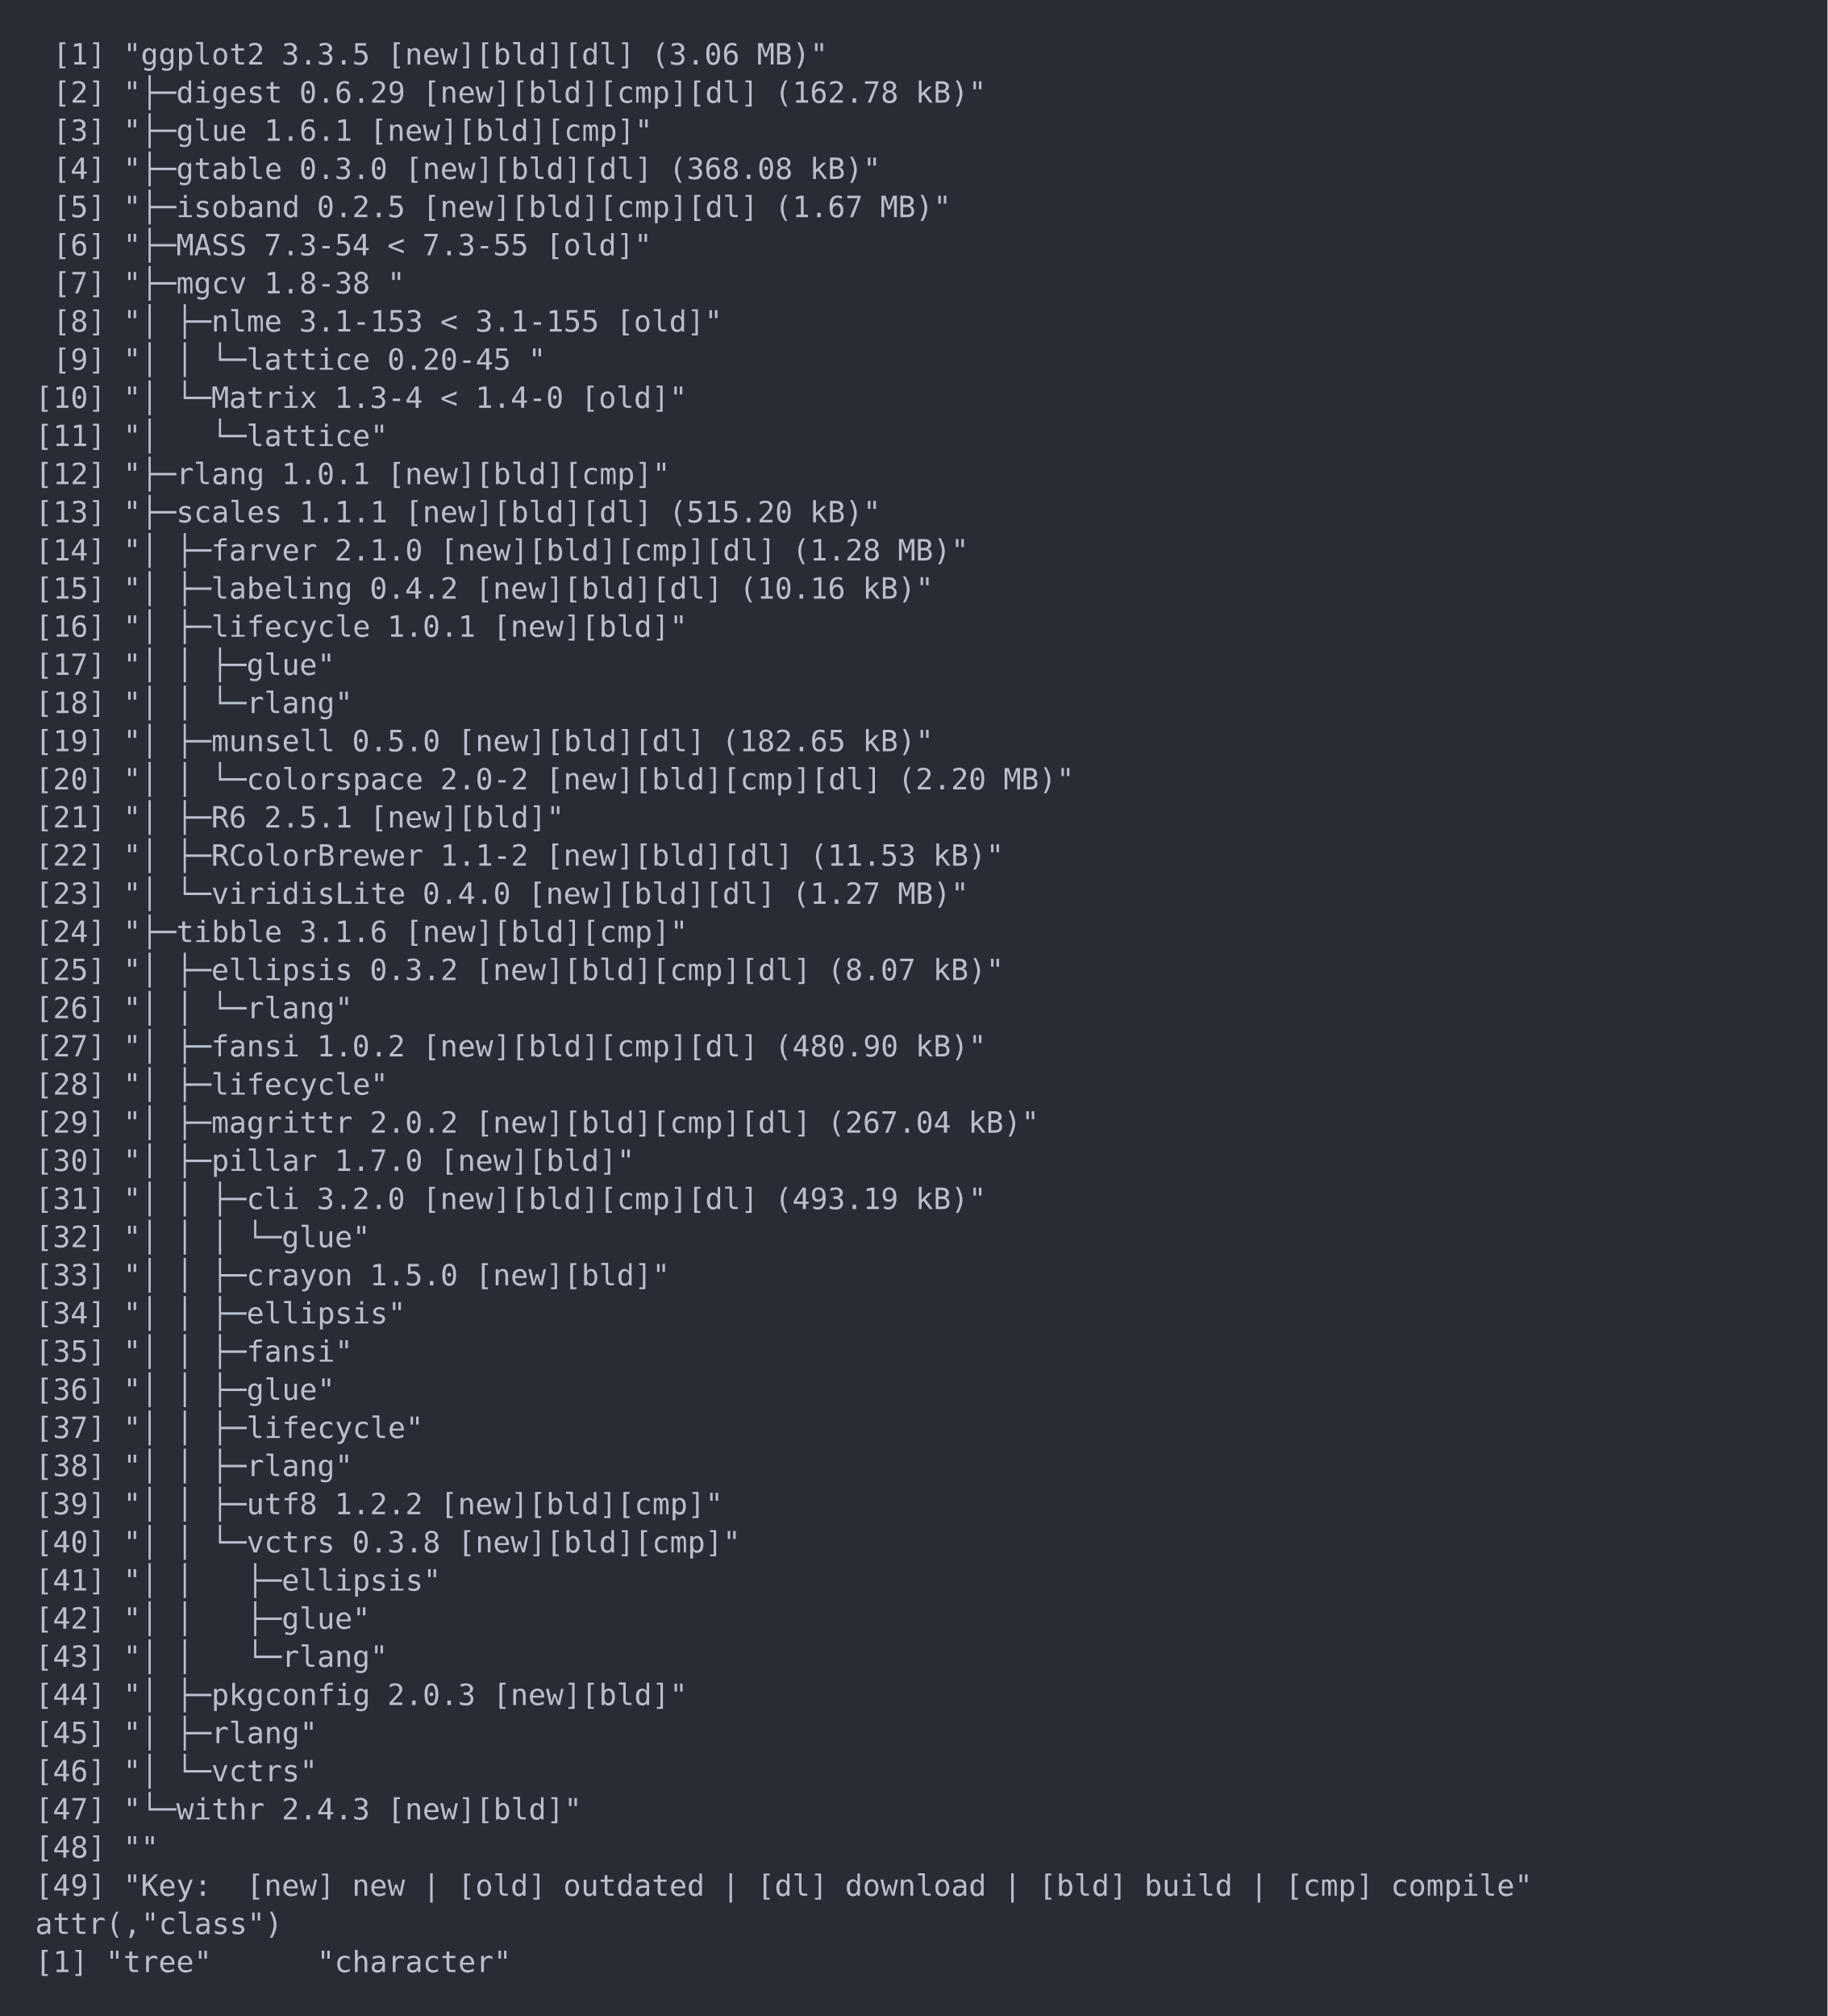
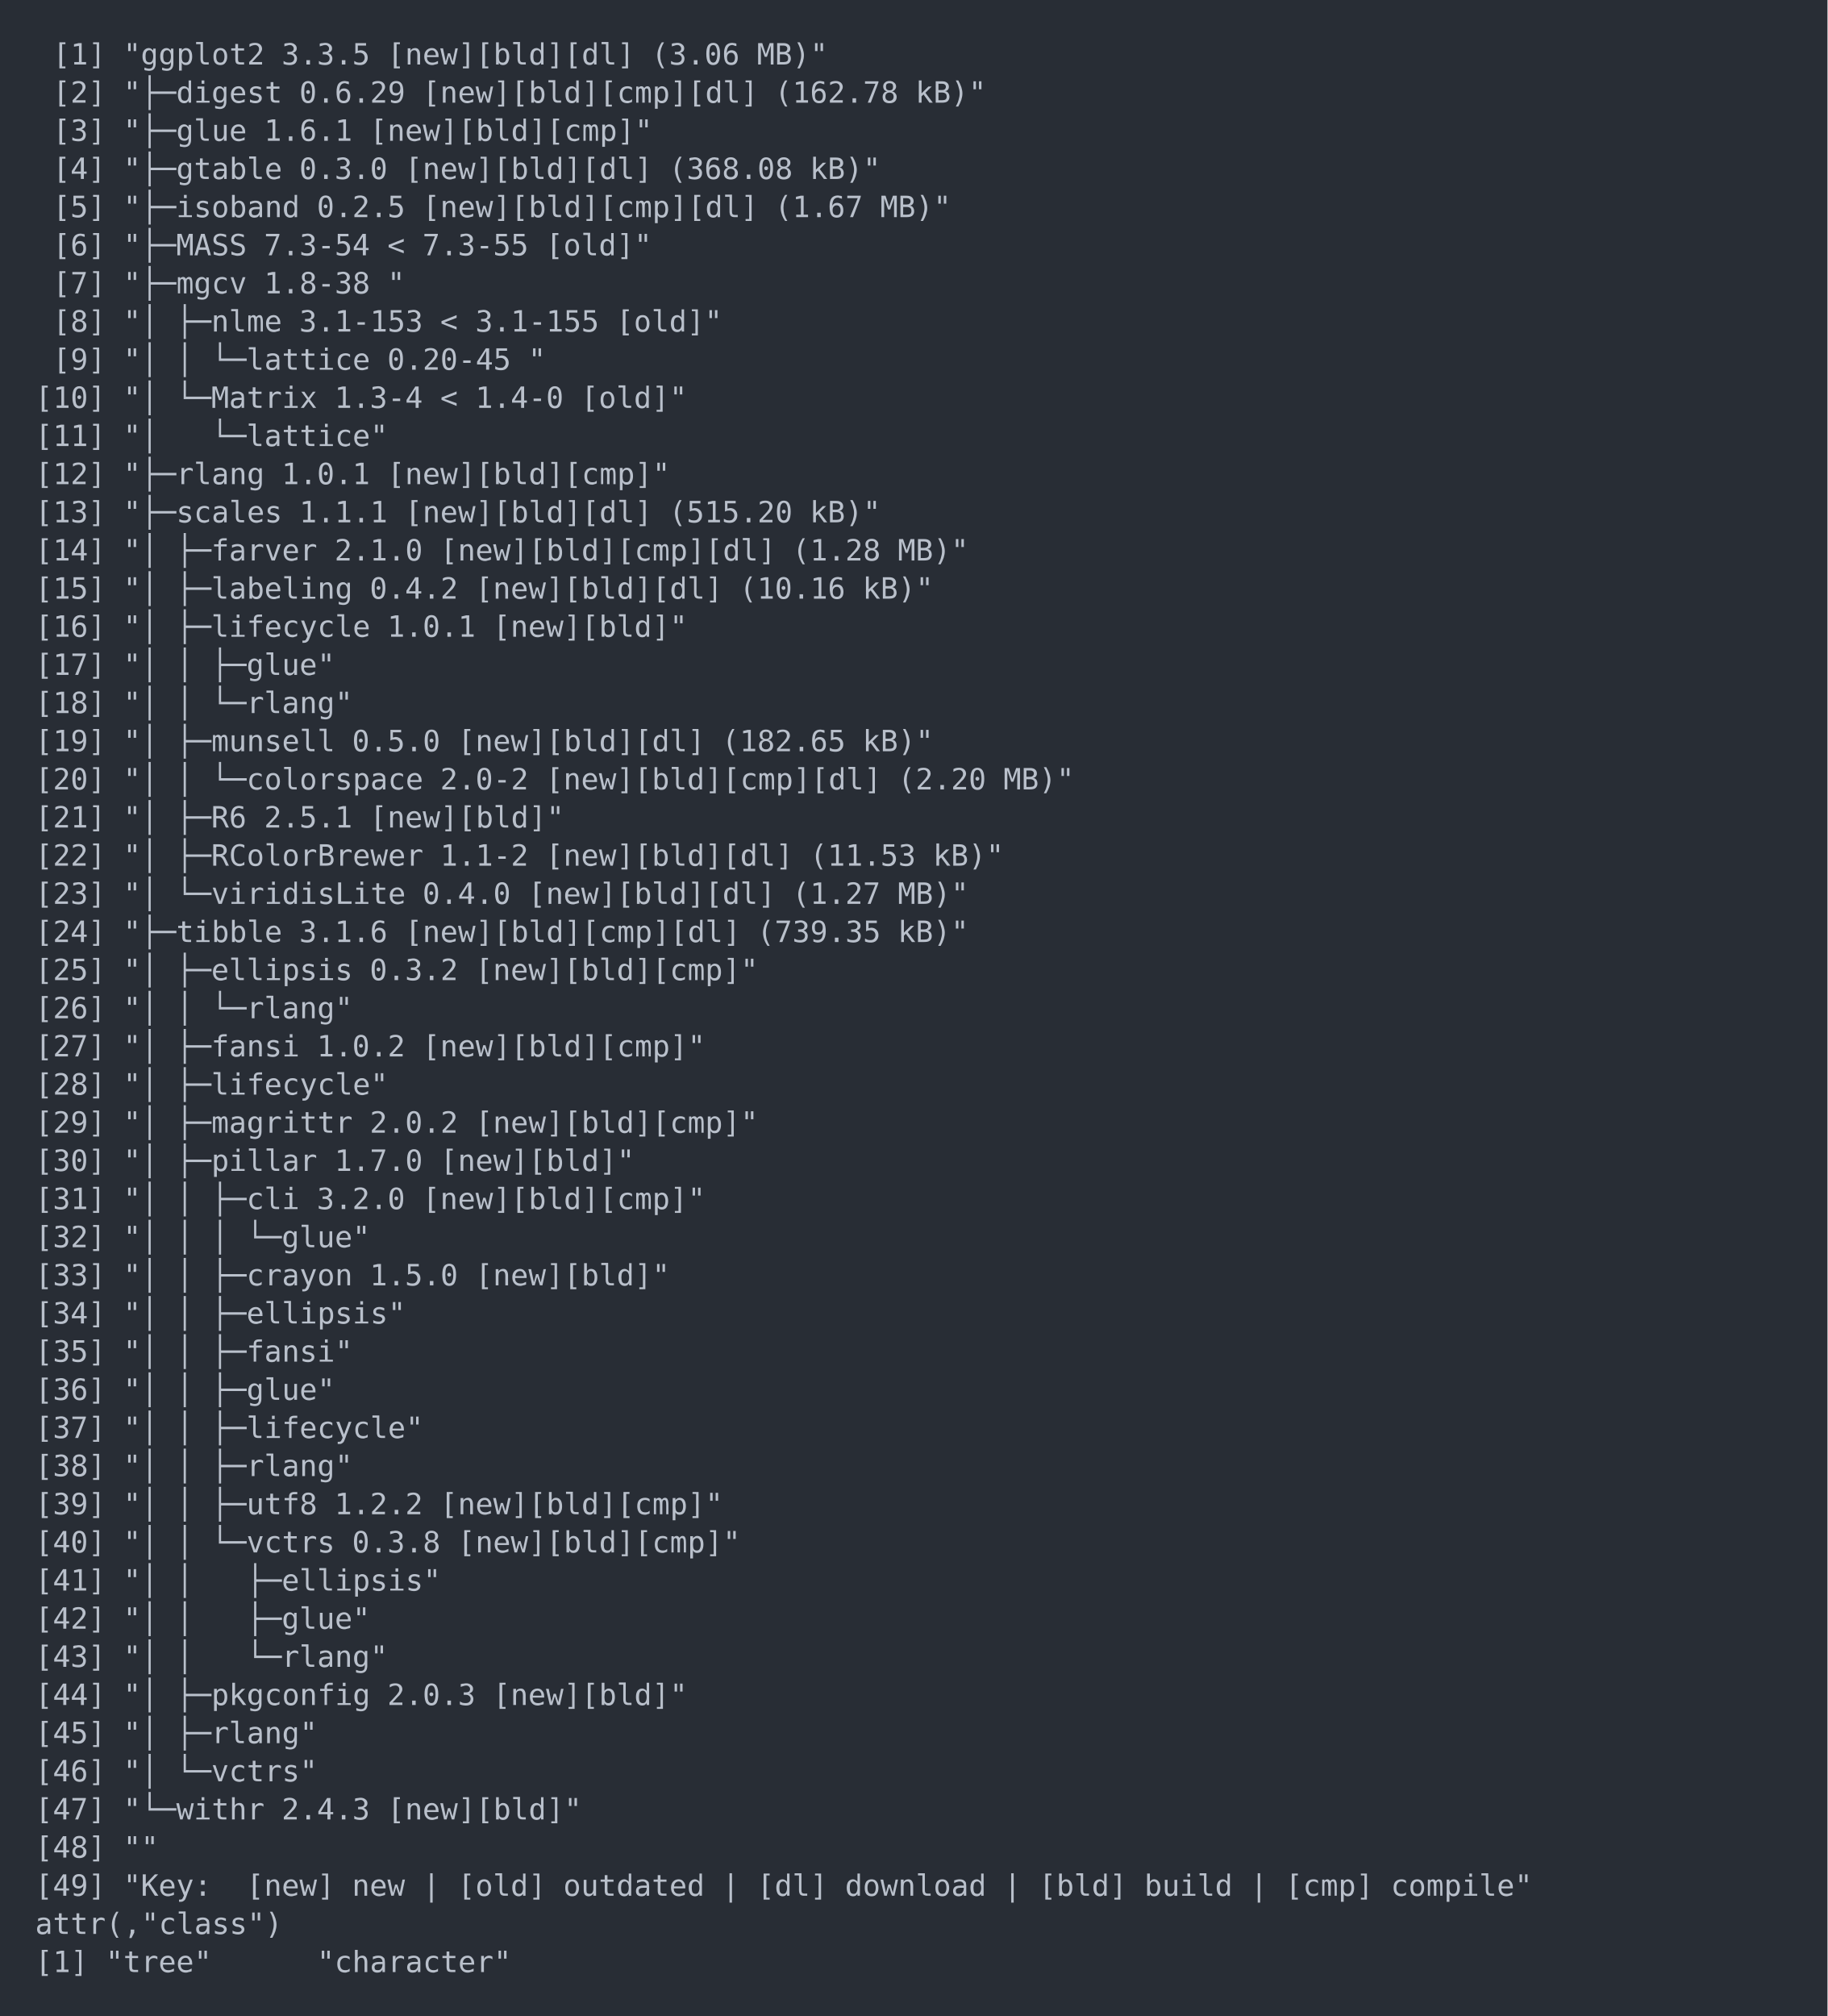
<svg xmlns="http://www.w3.org/2000/svg" xmlns:xlink="http://www.w3.org/1999/xlink" width="1040" height="1147.21">
  <rect width="1040" height="1147.21" rx="0" ry="0" class="a" />
  <svg height="1107.21" viewBox="0 0 100 110.721" width="1000" x="20" y="20">
    <style>.a{fill:rgb(40,45,53)}.b{font-family:'Fira Code',Monaco,Consolas,Menlo,'Bitstream Vera Sans Mono','Powerline Symbols',monospace}.c{fill:transparent}.d{fill:rgb(185,192,203);white-space:pre}</style>
    <g font-family="'Fira Code',Monaco,Consolas,Menlo,'Bitstream Vera Sans Mono','Powerline Symbols',monospace" font-size="1.67" class="b">
      <defs>
        <symbol id="a">
          <rect height="52" width="100" x="0" y="0" class="c" />
        </symbol>
      </defs>
      <rect height="110.721" width="100" class="a" />
      <svg x="0" y="0" width="100">
        <svg x="0">
          <use xlink:href="#a" />
          <text x="1.002" y="1.67" class="d">[1]</text>
          <text x="5.01" y="1.67" class="d">"ggplot2</text>
          <text x="14.028" y="1.67" class="d">3.3.5</text>
          <text x="20.04" y="1.67" class="d">[new][bld][dl]</text>
          <text x="35.07" y="1.67" class="d">(3.06</text>
          <text x="41.082" y="1.67" class="d">MB)"</text>
          <text x="1.002" y="3.841" class="d">[2]</text>
          <text x="5.01" y="3.841" class="d">"├─digest</text>
          <text x="15.03" y="3.841" class="d">0.6.29</text>
          <text x="22.044" y="3.841" class="d">[new][bld][cmp][dl]</text>
          <text x="42.084" y="3.841" class="d">(162.78</text>
          <text x="50.1" y="3.841" class="d">kB)"</text>
          <text x="1.002" y="6.012" class="d">[3]</text>
          <text x="5.01" y="6.012" class="d">"├─glue</text>
          <text x="13.026" y="6.012" class="d">1.6.1</text>
          <text x="19.038" y="6.012" class="d">[new][bld][cmp]"</text>
          <text x="1.002" y="8.183" class="d">[4]</text>
          <text x="5.01" y="8.183" class="d">"├─gtable</text>
          <text x="15.03" y="8.183" class="d">0.3.0</text>
          <text x="21.042" y="8.183" class="d">[new][bld][dl]</text>
          <text x="36.072" y="8.183" class="d">(368.08</text>
          <text x="44.088" y="8.183" class="d">kB)"</text>
          <text x="1.002" y="10.354" class="d">[5]</text>
          <text x="5.01" y="10.354" class="d">"├─isoband</text>
          <text x="16.032" y="10.354" class="d">0.2.5</text>
          <text x="22.044" y="10.354" class="d">[new][bld][cmp][dl]</text>
          <text x="42.084" y="10.354" class="d">(1.67</text>
          <text x="48.096" y="10.354" class="d">MB)"</text>
          <text x="1.002" y="12.525" class="d">[6]</text>
          <text x="5.01" y="12.525" class="d">"├─MASS</text>
          <text x="13.026" y="12.525" class="d">7.3-54</text>
          <text x="20.04" y="12.525" class="d">&lt;</text>
          <text x="22.044" y="12.525" class="d">7.3-55</text>
          <text x="29.058" y="12.525" class="d">[old]"</text>
          <text x="1.002" y="14.696" class="d">[7]</text>
          <text x="5.01" y="14.696" class="d">"├─mgcv</text>
          <text x="13.026" y="14.696" class="d">1.8-38</text>
          <text x="20.04" y="14.696" class="d">"</text>
          <text x="1.002" y="16.867" class="d">[8]</text>
          <text x="5.01" y="16.867" class="d">"│</text>
          <text x="8.016" y="16.867" class="d">├─nlme</text>
          <text x="15.03" y="16.867" class="d">3.1-153</text>
          <text x="23.046" y="16.867" class="d">&lt;</text>
          <text x="25.05" y="16.867" class="d">3.1-155</text>
          <text x="33.066" y="16.867" class="d">[old]"</text>
          <text x="1.002" y="19.038" class="d">[9]</text>
          <text x="5.01" y="19.038" class="d">"│</text>
          <text x="8.016" y="19.038" class="d">│</text>
          <text x="10.02" y="19.038" class="d">└─lattice</text>
          <text x="20.04" y="19.038" class="d">0.20-45</text>
          <text x="28.056" y="19.038" class="d">"</text>
          <text x="0" y="21.209" class="d">[10]</text>
          <text x="5.01" y="21.209" class="d">"│</text>
          <text x="8.016" y="21.209" class="d">└─Matrix</text>
          <text x="17.034" y="21.209" class="d">1.3-4</text>
          <text x="23.046" y="21.209" class="d">&lt;</text>
          <text x="25.05" y="21.209" class="d">1.4-0</text>
          <text x="31.062" y="21.209" class="d">[old]"</text>
          <text x="0" y="23.38" class="d">[11]</text>
          <text x="5.01" y="23.38" class="d">"│</text>
          <text x="10.02" y="23.38" class="d">└─lattice"</text>
          <text x="0" y="25.551" class="d">[12]</text>
          <text x="5.01" y="25.551" class="d">"├─rlang</text>
          <text x="14.028" y="25.551" class="d">1.0.1</text>
          <text x="20.04" y="25.551" class="d">[new][bld][cmp]"</text>
          <text x="0" y="27.722" class="d">[13]</text>
          <text x="5.01" y="27.722" class="d">"├─scales</text>
          <text x="15.03" y="27.722" class="d">1.1.1</text>
          <text x="21.042" y="27.722" class="d">[new][bld][dl]</text>
          <text x="36.072" y="27.722" class="d">(515.20</text>
          <text x="44.088" y="27.722" class="d">kB)"</text>
          <text x="0" y="29.893" class="d">[14]</text>
          <text x="5.01" y="29.893" class="d">"│</text>
          <text x="8.016" y="29.893" class="d">├─farver</text>
          <text x="17.034" y="29.893" class="d">2.1.0</text>
          <text x="23.046" y="29.893" class="d">[new][bld][cmp][dl]</text>
          <text x="43.086" y="29.893" class="d">(1.28</text>
          <text x="49.098" y="29.893" class="d">MB)"</text>
          <text x="0" y="32.064" class="d">[15]</text>
          <text x="5.01" y="32.064" class="d">"│</text>
          <text x="8.016" y="32.064" class="d">├─labeling</text>
          <text x="19.038" y="32.064" class="d">0.4.2</text>
          <text x="25.05" y="32.064" class="d">[new][bld][dl]</text>
          <text x="40.08" y="32.064" class="d">(10.16</text>
          <text x="47.094" y="32.064" class="d">kB)"</text>
          <text x="0" y="34.235" class="d">[16]</text>
          <text x="5.01" y="34.235" class="d">"│</text>
          <text x="8.016" y="34.235" class="d">├─lifecycle</text>
          <text x="20.04" y="34.235" class="d">1.0.1</text>
          <text x="26.052" y="34.235" class="d">[new][bld]"</text>
          <text x="0" y="36.406" class="d">[17]</text>
          <text x="5.01" y="36.406" class="d">"│</text>
          <text x="8.016" y="36.406" class="d">│</text>
          <text x="10.02" y="36.406" class="d">├─glue"</text>
          <text x="0" y="38.577" class="d">[18]</text>
          <text x="5.01" y="38.577" class="d">"│</text>
          <text x="8.016" y="38.577" class="d">│</text>
          <text x="10.02" y="38.577" class="d">└─rlang"</text>
          <text x="0" y="40.748" class="d">[19]</text>
          <text x="5.01" y="40.748" class="d">"│</text>
          <text x="8.016" y="40.748" class="d">├─munsell</text>
          <text x="18.036" y="40.748" class="d">0.5.0</text>
          <text x="24.048" y="40.748" class="d">[new][bld][dl]</text>
          <text x="39.078" y="40.748" class="d">(182.65</text>
          <text x="47.094" y="40.748" class="d">kB)"</text>
          <text x="0" y="42.919" class="d">[20]</text>
          <text x="5.01" y="42.919" class="d">"│</text>
          <text x="8.016" y="42.919" class="d">│</text>
          <text x="10.02" y="42.919" class="d">└─colorspace</text>
          <text x="23.046" y="42.919" class="d">2.0-2</text>
          <text x="29.058" y="42.919" class="d">[new][bld][cmp][dl]</text>
          <text x="49.098" y="42.919" class="d">(2.20</text>
          <text x="55.11" y="42.919" class="d">MB)"</text>
          <text x="0" y="45.09" class="d">[21]</text>
          <text x="5.01" y="45.09" class="d">"│</text>
          <text x="8.016" y="45.09" class="d">├─R6</text>
          <text x="13.026" y="45.09" class="d">2.5.1</text>
          <text x="19.038" y="45.09" class="d">[new][bld]"</text>
          <text x="0" y="47.261" class="d">[22]</text>
          <text x="5.01" y="47.261" class="d">"│</text>
          <text x="8.016" y="47.261" class="d">├─RColorBrewer</text>
          <text x="23.046" y="47.261" class="d">1.1-2</text>
          <text x="29.058" y="47.261" class="d">[new][bld][dl]</text>
          <text x="44.088" y="47.261" class="d">(11.53</text>
          <text x="51.102" y="47.261" class="d">kB)"</text>
          <text x="0" y="49.432" class="d">[23]</text>
          <text x="5.01" y="49.432" class="d">"│</text>
          <text x="8.016" y="49.432" class="d">└─viridisLite</text>
          <text x="22.044" y="49.432" class="d">0.4.0</text>
          <text x="28.056" y="49.432" class="d">[new][bld][dl]</text>
          <text x="43.086" y="49.432" class="d">(1.27</text>
          <text x="49.098" y="49.432" class="d">MB)"</text>
          <text x="0" y="51.603" class="d">[24]</text>
          <text x="5.01" y="51.603" class="d">"├─tibble</text>
          <text x="15.03" y="51.603" class="d">3.1.6</text>
-           <text x="21.042" y="51.603" class="d">[new][bld][cmp]"</text>
+           <text x="21.042" y="51.603" class="d">[new][bld][cmp][dl]</text>
+           <text x="41.082" y="51.603" class="d">(739.35</text>
+           <text x="49.098" y="51.603" class="d">kB)"</text>
          <text x="0" y="53.774" class="d">[25]</text>
          <text x="5.01" y="53.774" class="d">"│</text>
          <text x="8.016" y="53.774" class="d">├─ellipsis</text>
          <text x="19.038" y="53.774" class="d">0.3.2</text>
-           <text x="25.05" y="53.774" class="d">[new][bld][cmp][dl]</text>
-           <text x="45.09" y="53.774" class="d">(8.07</text>
-           <text x="51.102" y="53.774" class="d">kB)"</text>
+           <text x="25.05" y="53.774" class="d">[new][bld][cmp]"</text>
          <text x="0" y="55.945" class="d">[26]</text>
          <text x="5.01" y="55.945" class="d">"│</text>
          <text x="8.016" y="55.945" class="d">│</text>
          <text x="10.02" y="55.945" class="d">└─rlang"</text>
          <text x="0" y="58.116" class="d">[27]</text>
          <text x="5.01" y="58.116" class="d">"│</text>
          <text x="8.016" y="58.116" class="d">├─fansi</text>
          <text x="16.032" y="58.116" class="d">1.0.2</text>
-           <text x="22.044" y="58.116" class="d">[new][bld][cmp][dl]</text>
-           <text x="42.084" y="58.116" class="d">(480.90</text>
-           <text x="50.1" y="58.116" class="d">kB)"</text>
+           <text x="22.044" y="58.116" class="d">[new][bld][cmp]"</text>
          <text x="0" y="60.287" class="d">[28]</text>
          <text x="5.01" y="60.287" class="d">"│</text>
          <text x="8.016" y="60.287" class="d">├─lifecycle"</text>
          <text x="0" y="62.458" class="d">[29]</text>
          <text x="5.01" y="62.458" class="d">"│</text>
          <text x="8.016" y="62.458" class="d">├─magrittr</text>
          <text x="19.038" y="62.458" class="d">2.0.2</text>
-           <text x="25.05" y="62.458" class="d">[new][bld][cmp][dl]</text>
-           <text x="45.09" y="62.458" class="d">(267.04</text>
-           <text x="53.106" y="62.458" class="d">kB)"</text>
+           <text x="25.05" y="62.458" class="d">[new][bld][cmp]"</text>
          <text x="0" y="64.629" class="d">[30]</text>
          <text x="5.01" y="64.629" class="d">"│</text>
          <text x="8.016" y="64.629" class="d">├─pillar</text>
          <text x="17.034" y="64.629" class="d">1.7.0</text>
          <text x="23.046" y="64.629" class="d">[new][bld]"</text>
          <text x="0" y="66.8" class="d">[31]</text>
          <text x="5.01" y="66.8" class="d">"│</text>
          <text x="8.016" y="66.8" class="d">│</text>
          <text x="10.02" y="66.8" class="d">├─cli</text>
          <text x="16.032" y="66.8" class="d">3.2.0</text>
-           <text x="22.044" y="66.8" class="d">[new][bld][cmp][dl]</text>
-           <text x="42.084" y="66.8" class="d">(493.19</text>
-           <text x="50.1" y="66.8" class="d">kB)"</text>
+           <text x="22.044" y="66.8" class="d">[new][bld][cmp]"</text>
          <text x="0" y="68.971" class="d">[32]</text>
          <text x="5.01" y="68.971" class="d">"│</text>
          <text x="8.016" y="68.971" class="d">│</text>
          <text x="10.02" y="68.971" class="d">│</text>
          <text x="12.024" y="68.971" class="d">└─glue"</text>
          <text x="0" y="71.142" class="d">[33]</text>
          <text x="5.01" y="71.142" class="d">"│</text>
          <text x="8.016" y="71.142" class="d">│</text>
          <text x="10.02" y="71.142" class="d">├─crayon</text>
          <text x="19.038" y="71.142" class="d">1.5.0</text>
          <text x="25.05" y="71.142" class="d">[new][bld]"</text>
          <text x="0" y="73.313" class="d">[34]</text>
          <text x="5.01" y="73.313" class="d">"│</text>
          <text x="8.016" y="73.313" class="d">│</text>
          <text x="10.02" y="73.313" class="d">├─ellipsis"</text>
          <text x="0" y="75.484" class="d">[35]</text>
          <text x="5.01" y="75.484" class="d">"│</text>
          <text x="8.016" y="75.484" class="d">│</text>
          <text x="10.02" y="75.484" class="d">├─fansi"</text>
          <text x="0" y="77.655" class="d">[36]</text>
          <text x="5.01" y="77.655" class="d">"│</text>
          <text x="8.016" y="77.655" class="d">│</text>
          <text x="10.02" y="77.655" class="d">├─glue"</text>
          <text x="0" y="79.826" class="d">[37]</text>
          <text x="5.01" y="79.826" class="d">"│</text>
          <text x="8.016" y="79.826" class="d">│</text>
          <text x="10.02" y="79.826" class="d">├─lifecycle"</text>
          <text x="0" y="81.997" class="d">[38]</text>
          <text x="5.01" y="81.997" class="d">"│</text>
          <text x="8.016" y="81.997" class="d">│</text>
          <text x="10.02" y="81.997" class="d">├─rlang"</text>
          <text x="0" y="84.168" class="d">[39]</text>
          <text x="5.01" y="84.168" class="d">"│</text>
          <text x="8.016" y="84.168" class="d">│</text>
          <text x="10.02" y="84.168" class="d">├─utf8</text>
          <text x="17.034" y="84.168" class="d">1.2.2</text>
          <text x="23.046" y="84.168" class="d">[new][bld][cmp]"</text>
          <text x="0" y="86.339" class="d">[40]</text>
          <text x="5.01" y="86.339" class="d">"│</text>
          <text x="8.016" y="86.339" class="d">│</text>
          <text x="10.02" y="86.339" class="d">└─vctrs</text>
          <text x="18.036" y="86.339" class="d">0.3.8</text>
          <text x="24.048" y="86.339" class="d">[new][bld][cmp]"</text>
          <text x="0" y="88.51" class="d">[41]</text>
          <text x="5.01" y="88.51" class="d">"│</text>
          <text x="8.016" y="88.51" class="d">│</text>
          <text x="12.024" y="88.51" class="d">├─ellipsis"</text>
          <text x="0" y="90.681" class="d">[42]</text>
          <text x="5.01" y="90.681" class="d">"│</text>
          <text x="8.016" y="90.681" class="d">│</text>
          <text x="12.024" y="90.681" class="d">├─glue"</text>
          <text x="0" y="92.852" class="d">[43]</text>
          <text x="5.01" y="92.852" class="d">"│</text>
          <text x="8.016" y="92.852" class="d">│</text>
          <text x="12.024" y="92.852" class="d">└─rlang"</text>
          <text x="0" y="95.023" class="d">[44]</text>
          <text x="5.01" y="95.023" class="d">"│</text>
          <text x="8.016" y="95.023" class="d">├─pkgconfig</text>
          <text x="20.04" y="95.023" class="d">2.0.3</text>
          <text x="26.052" y="95.023" class="d">[new][bld]"</text>
          <text x="0" y="97.194" class="d">[45]</text>
          <text x="5.01" y="97.194" class="d">"│</text>
          <text x="8.016" y="97.194" class="d">├─rlang"</text>
          <text x="0" y="99.365" class="d">[46]</text>
          <text x="5.01" y="99.365" class="d">"│</text>
          <text x="8.016" y="99.365" class="d">└─vctrs"</text>
          <text x="0" y="101.536" class="d">[47]</text>
          <text x="5.01" y="101.536" class="d">"└─withr</text>
          <text x="14.028" y="101.536" class="d">2.4.3</text>
          <text x="20.04" y="101.536" class="d">[new][bld]"</text>
          <text x="0" y="103.707" class="d">[48]</text>
          <text x="5.01" y="103.707" class="d">""</text>
          <text x="0" y="105.878" class="d">[49]</text>
          <text x="5.01" y="105.878" class="d">"Key:</text>
          <text x="12.024" y="105.878" class="d">[new]</text>
          <text x="18.036" y="105.878" class="d">new</text>
          <text x="22.044" y="105.878" class="d">|</text>
          <text x="24.048" y="105.878" class="d">[old]</text>
          <text x="30.06" y="105.878" class="d">outdated</text>
          <text x="39.078" y="105.878" class="d">|</text>
          <text x="41.082" y="105.878" class="d">[dl]</text>
          <text x="46.092" y="105.878" class="d">download</text>
          <text x="55.11" y="105.878" class="d">|</text>
          <text x="57.114" y="105.878" class="d">[bld]</text>
          <text x="63.126" y="105.878" class="d">build</text>
          <text x="69.138" y="105.878" class="d">|</text>
          <text x="71.142" y="105.878" class="d">[cmp]</text>
          <text x="77.154" y="105.878" class="d">compile"</text>
          <text x="0" y="108.049" class="d">attr(,"class")</text>
          <text x="0" y="110.22" class="d">[1]</text>
          <text x="4.008" y="110.22" class="d">"tree"</text>
          <text x="16.032" y="110.22" class="d">"character"</text>
        </svg>
      </svg>
    </g>
  </svg>
</svg>
